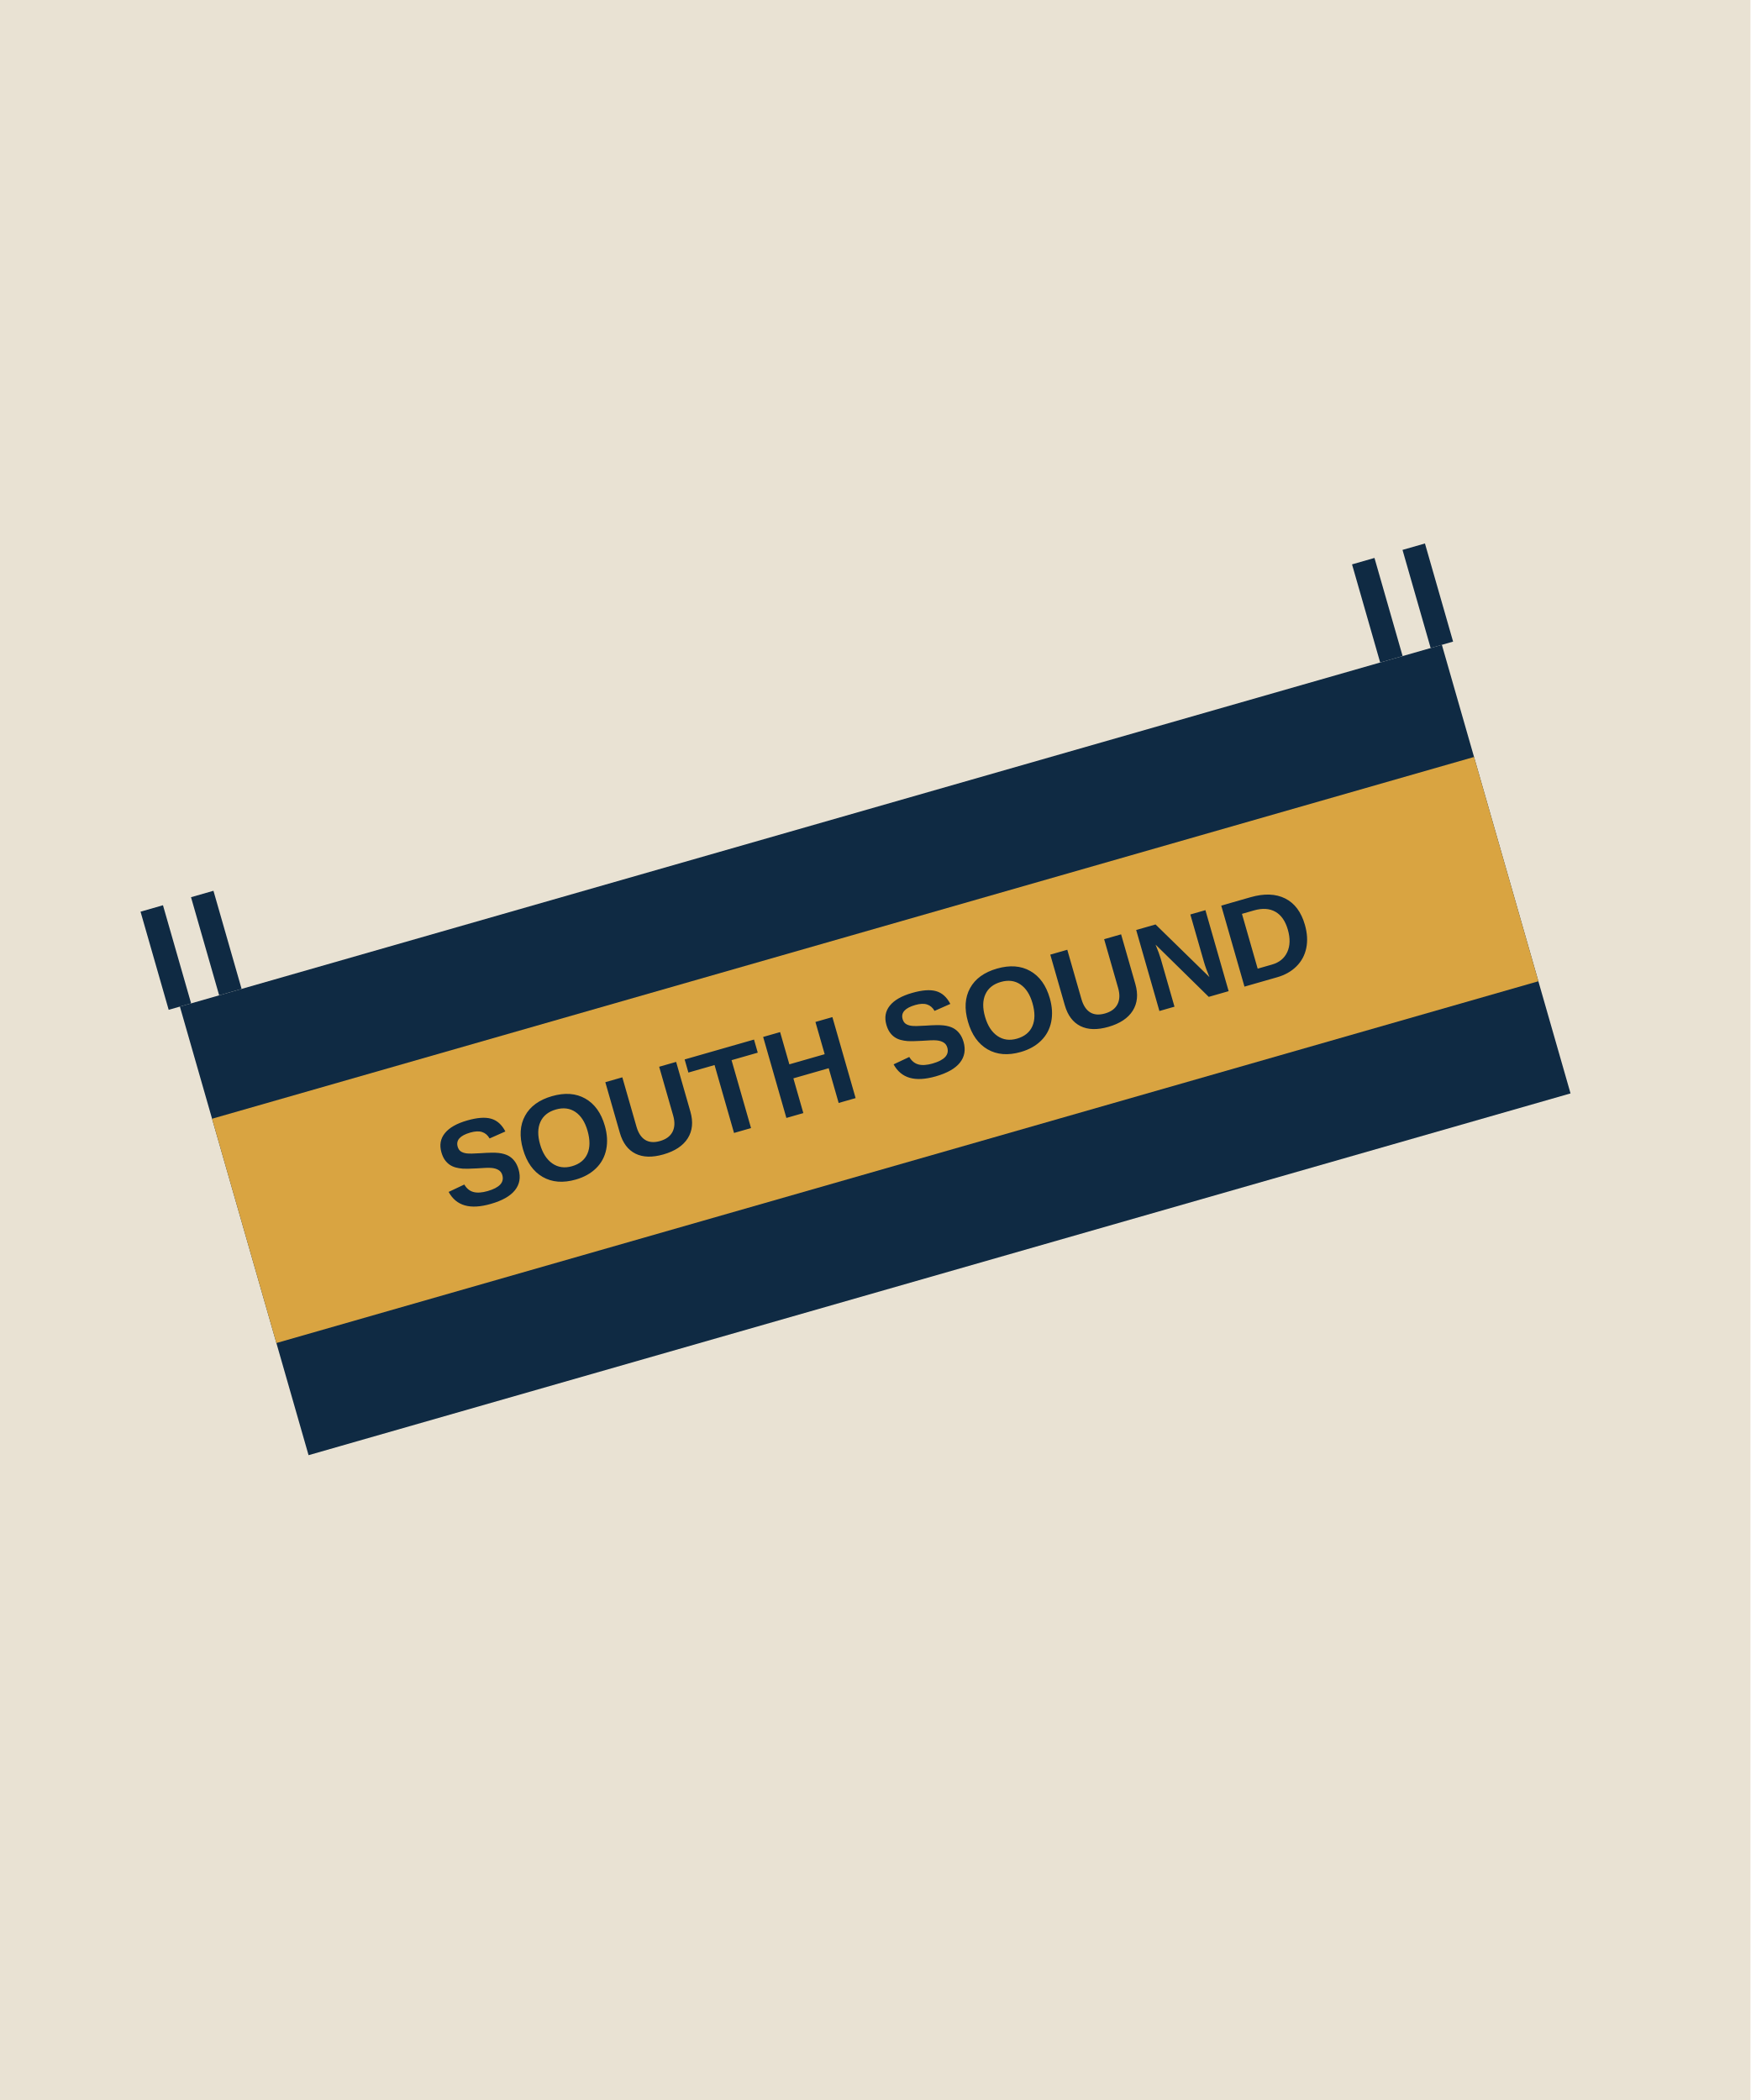
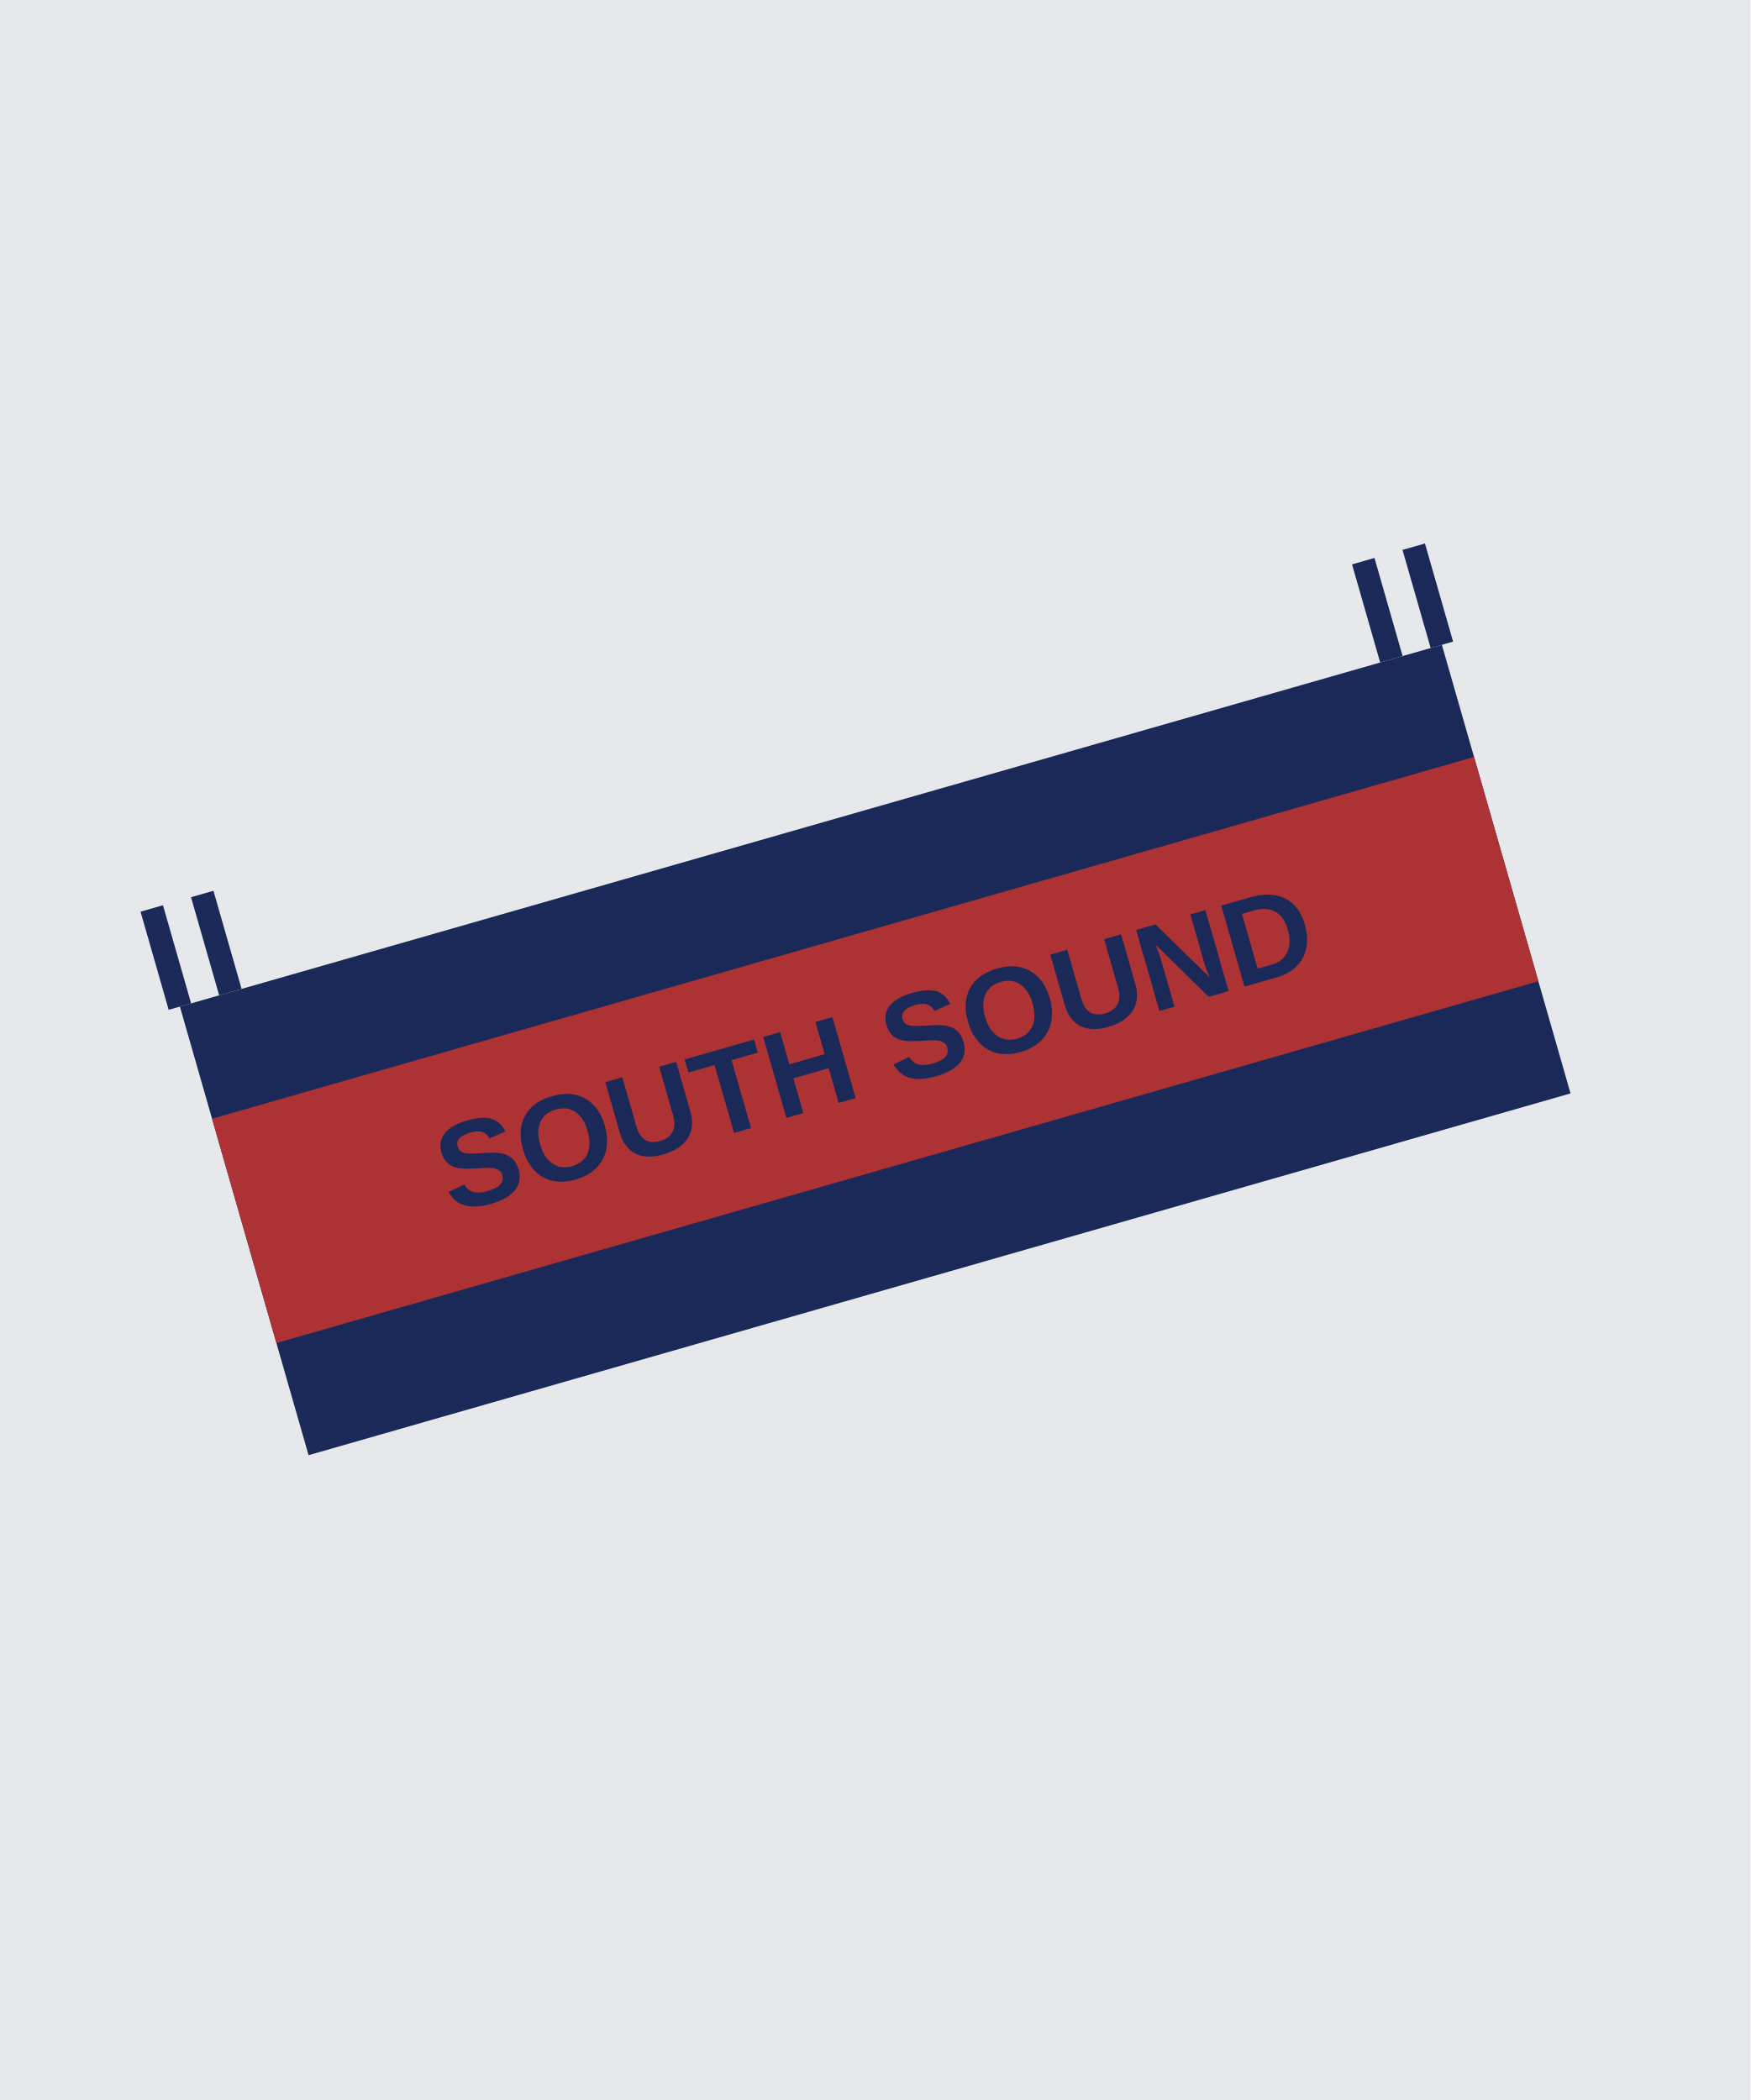
<svg xmlns="http://www.w3.org/2000/svg" viewBox="0 0 600 720">
-   <rect width="600" height="720" fill="#E9E2D3" />
+   <rect width="600" height="720" fill="#E7E8EC" />
  <g transform="rotate(-16 300 360)">
-     <path d="M75 280h450v160H75z" fill="#0F2A43" />
-     <path d="M75 320h450v80H75z" fill="#D9A441" />
-     <text x="300" y="374" text-anchor="middle" fill="#0F2A43" font-family="Arial" font-weight="700" font-size="42">SOUTH SOUND</text>
-     <path d="M75 280v-35m18 35v-35m414 35v-35m18 35v-35" stroke="#0F2A43" stroke-width="8" />
+     <path d="M75 280h450v160H75z" fill="#1B2958" />
+     <path d="M75 320h450v80H75z" fill="#AD3234" />
+     <text x="300" y="374" text-anchor="middle" fill="#1B2958" font-family="Arial" font-weight="700" font-size="42">SOUTH SOUND</text>
+     <path d="M75 280v-35m18 35v-35m414 35v-35m18 35v-35" stroke="#1B2958" stroke-width="8" />
  </g>
</svg>
